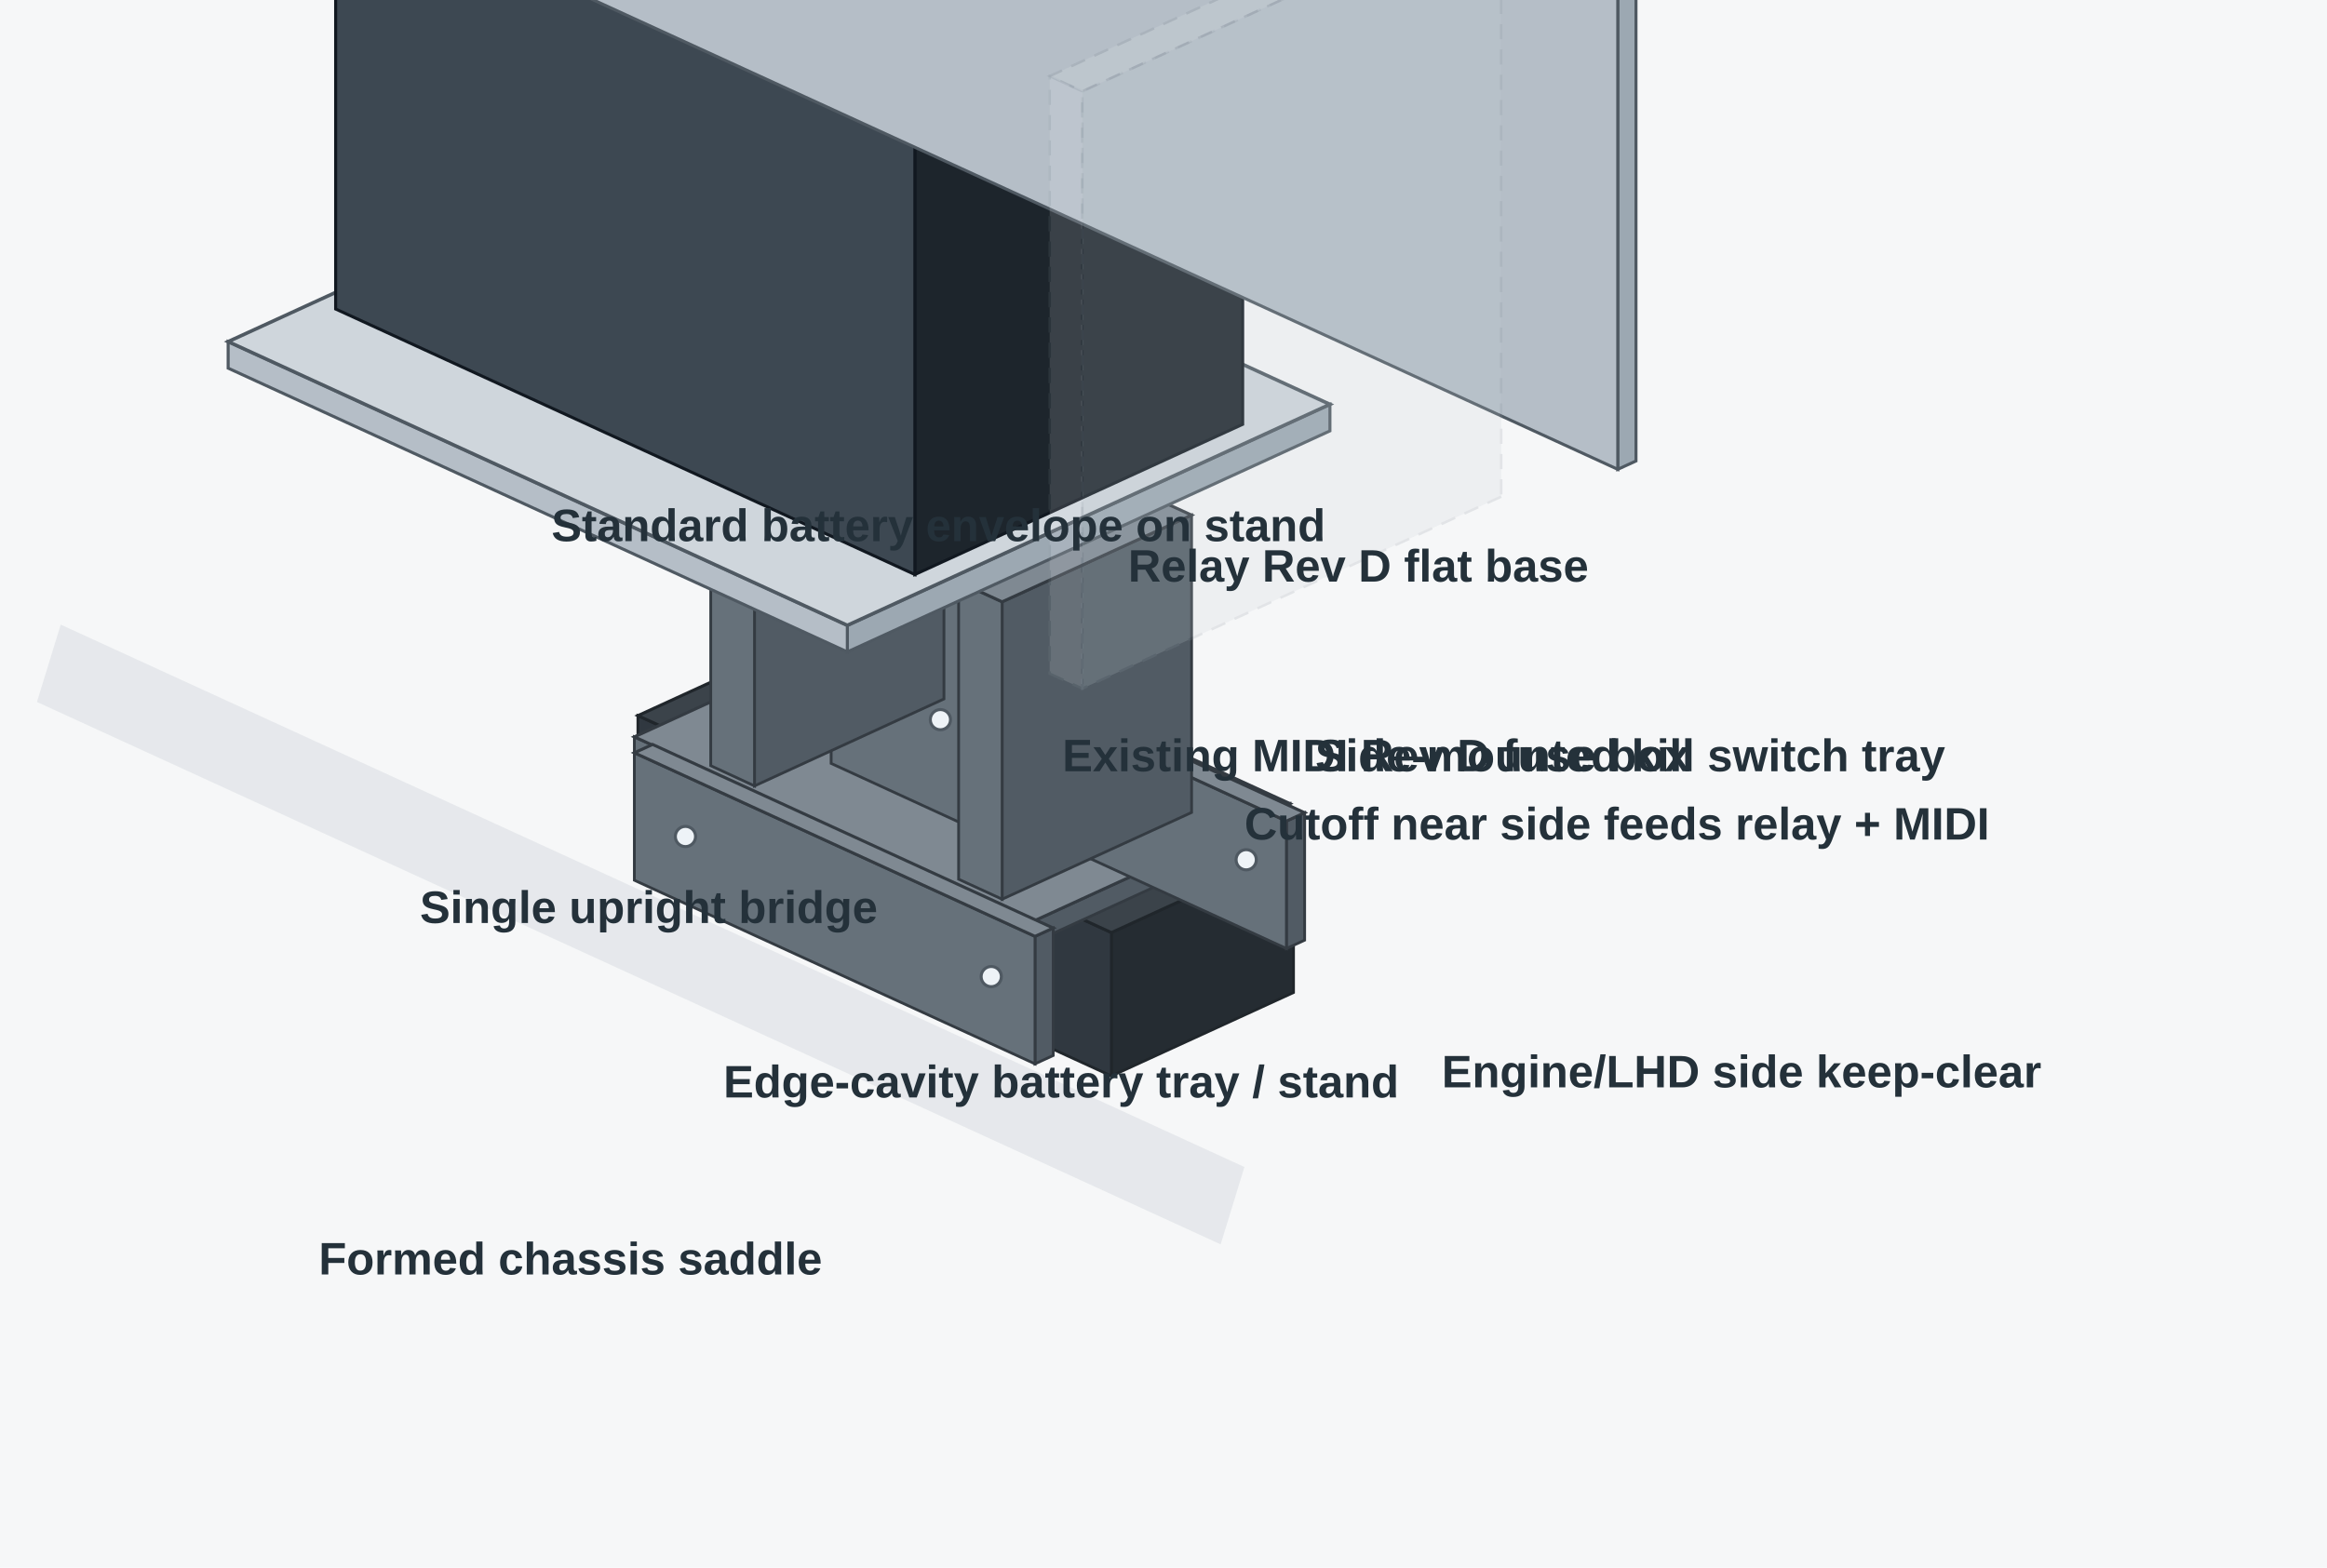
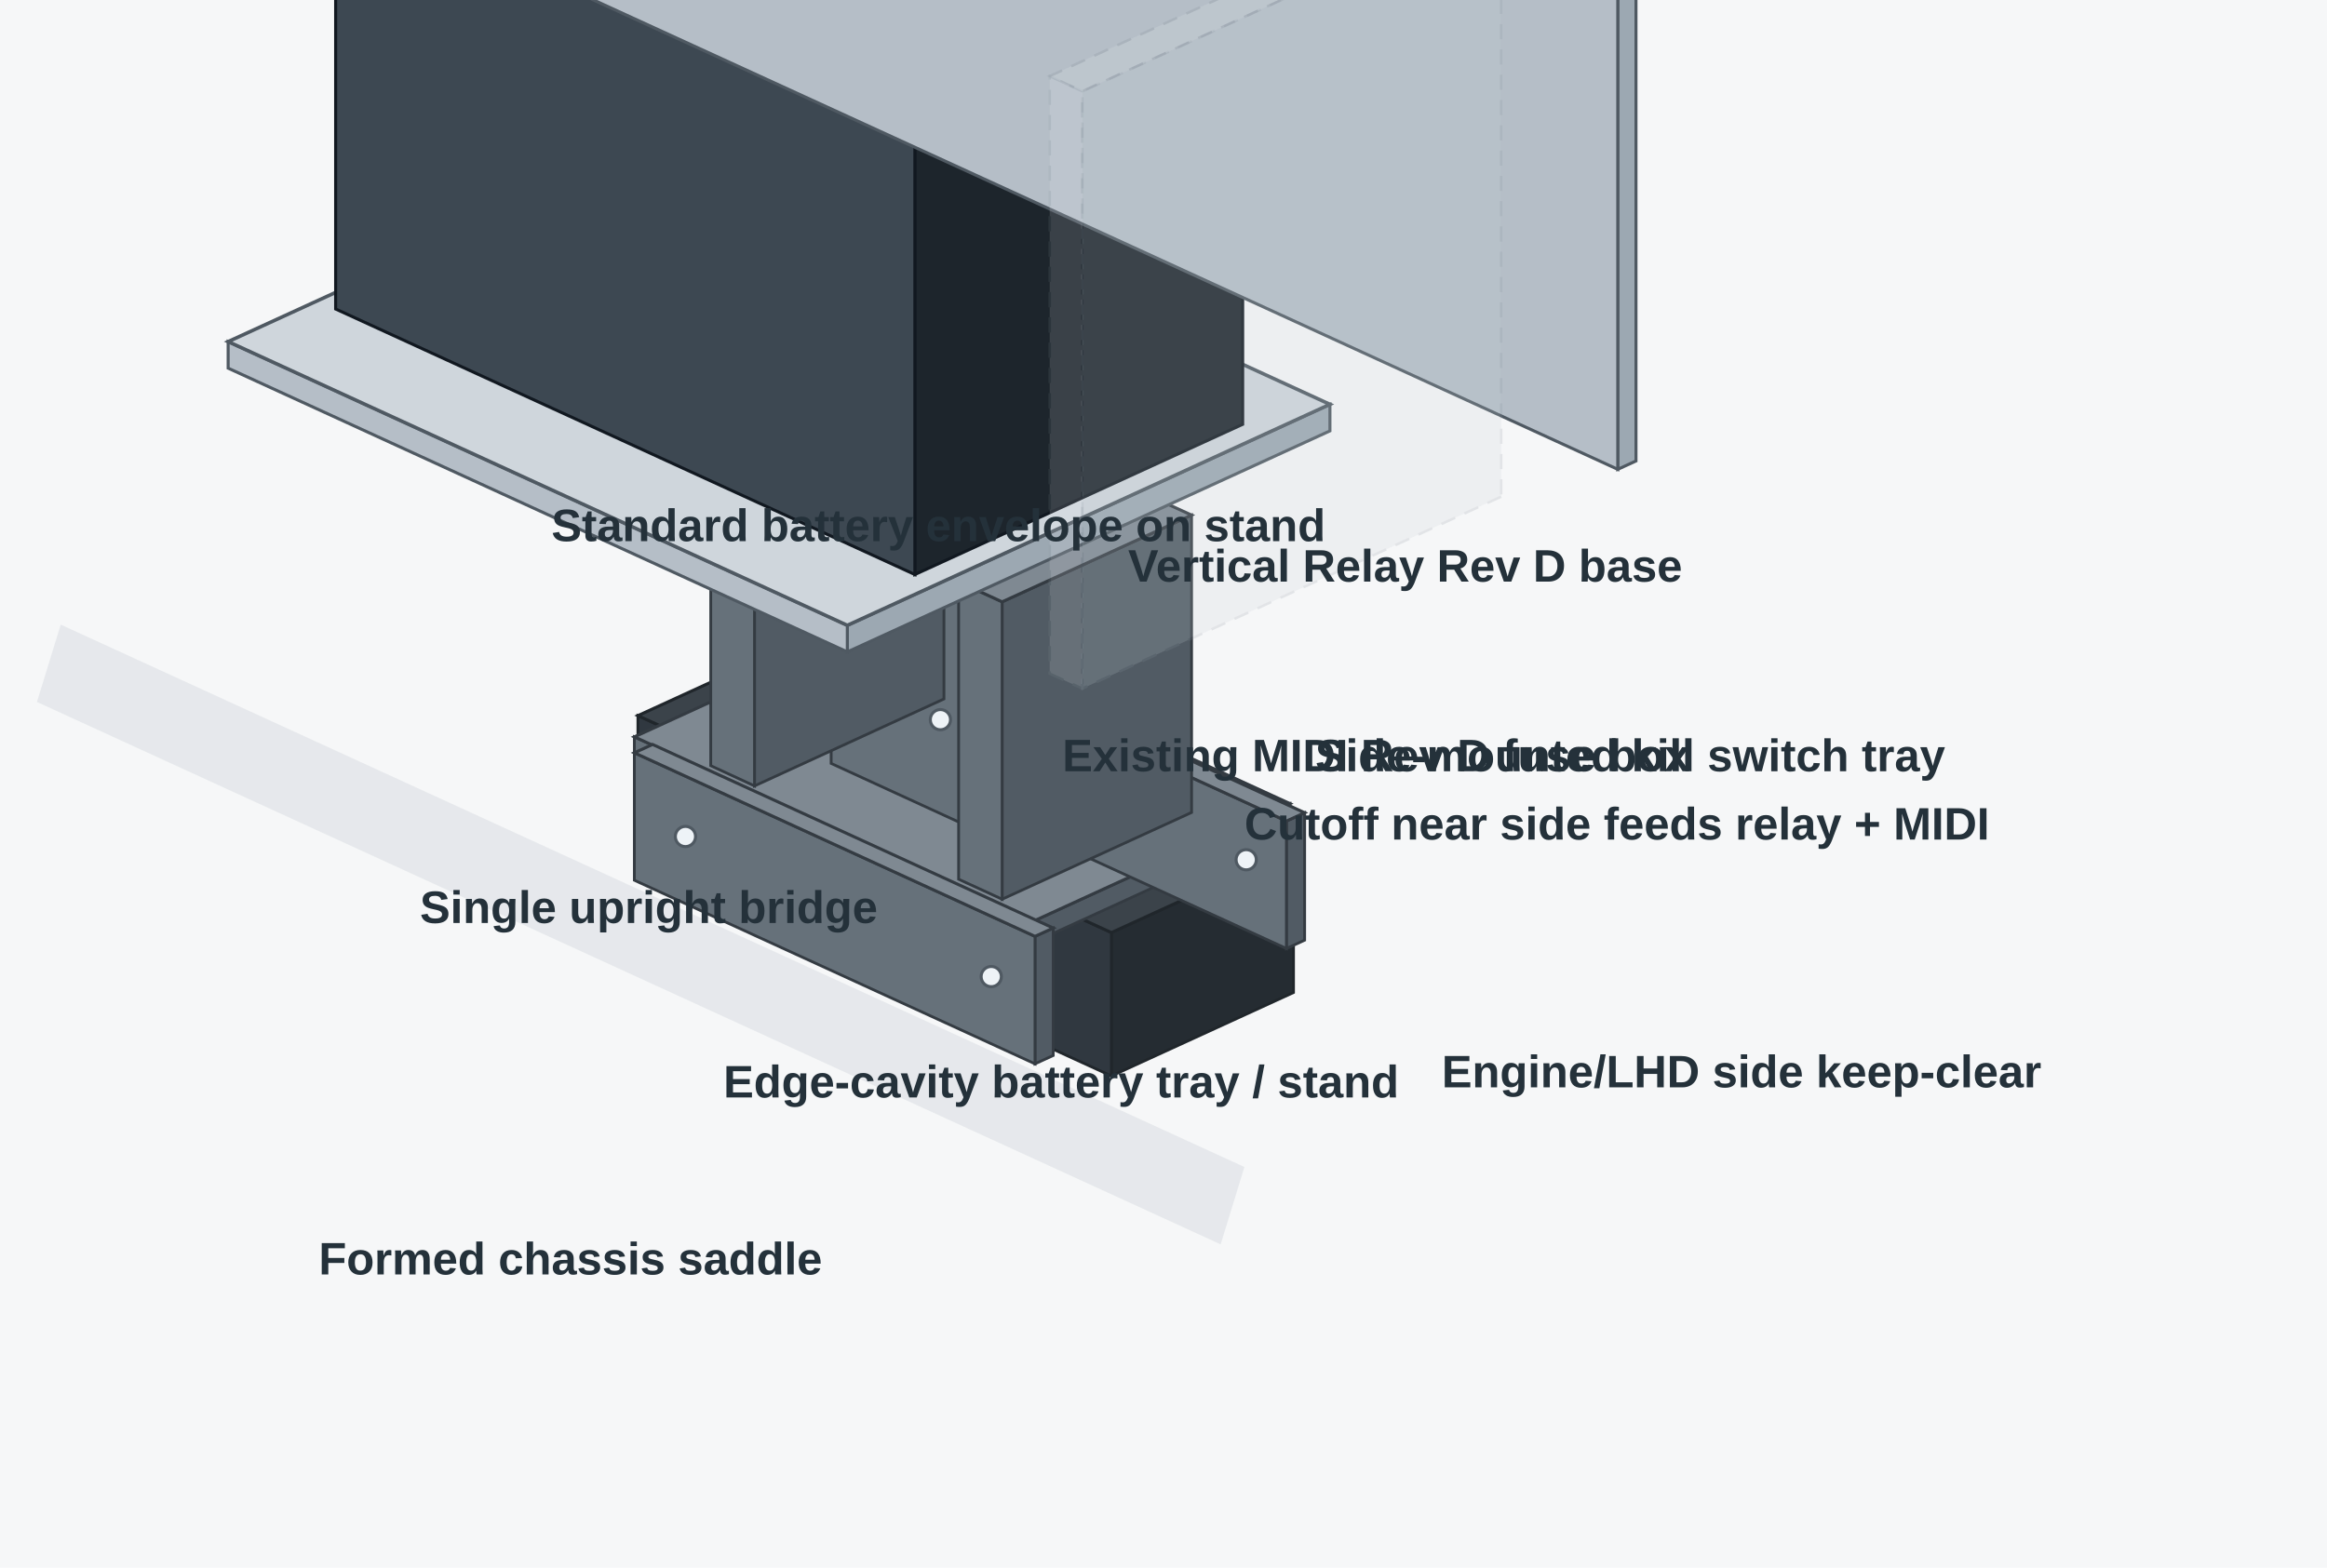
<svg xmlns="http://www.w3.org/2000/svg" width="920" height="620" viewBox="0 0 920 620" role="img" aria-labelledby="title desc">
  <style>
    .background { fill: #f6f7f8; }
    .shadow { fill: #d9dde2; opacity: 0.55; }
    .plate-top { fill: #cfd6dc; stroke: #4f5962; stroke-width: 1.4; }
    .plate-side { fill: #9ca8b2; stroke: #4f5962; stroke-width: 1.2; }
    .plate-front { fill: #b5bec7; stroke: #4f5962; stroke-width: 1.2; }
    .tab-top { fill: #7f8992; stroke: #343b42; stroke-width: 1.2; }
    .tab-side { fill: #515b64; stroke: #343b42; stroke-width: 1.1; }
    .tab-front { fill: #66717a; stroke: #343b42; stroke-width: 1.1; }
    .chassis-top { fill: #3b434a; stroke: #20262b; stroke-width: 1.2; }
    .chassis-side { fill: #252c32; stroke: #20262b; stroke-width: 1.1; }
    .chassis-front { fill: #303840; stroke: #20262b; stroke-width: 1.1; }
    .battery-top { fill: #2f3942; stroke: #111820; stroke-width: 1.4; }
    .battery-side { fill: #1d252c; stroke: #111820; stroke-width: 1.2; }
    .battery-front { fill: #3d4852; stroke: #111820; stroke-width: 1.2; }
    .hold-top { fill: #cfd6dc; stroke: #4f5962; stroke-width: 1.1; }
    .hold-side { fill: #98a4ae; stroke: #4f5962; stroke-width: 0.9; }
    .hold-front { fill: #b5bec7; stroke: #4f5962; stroke-width: 0.9; }
    .relay-tray-top { fill: #aeb8c1; stroke: #4f5962; stroke-width: 1.2; }
    .relay-tray-side { fill: #818d97; stroke: #4f5962; stroke-width: 1; }
    .relay-tray-front { fill: #98a4ae; stroke: #4f5962; stroke-width: 1; }
    .relay-fuse-top { fill: #384856; stroke: #1f2830; stroke-width: 0.8; }
    .relay-fuse-side { fill: #26323d; stroke: #1f2830; stroke-width: 0.6; }
    .relay-fuse-front { fill: #465867; stroke: #1f2830; stroke-width: 0.6; }
    .relay-fuse-top { fill: #384856; stroke: #1f2830; stroke-width: 0.8; }
    .relay-fuse-side { fill: #26323d; stroke: #1f2830; stroke-width: 0.6; }
    .relay-fuse-front { fill: #465867; stroke: #1f2830; stroke-width: 0.6; }
    .midi-plate-top { fill: #aeb8c1; stroke: #4f5962; stroke-width: 1.2; }
    .midi-plate-side { fill: #818d97; stroke: #4f5962; stroke-width: 1; }
    .midi-plate-front { fill: #98a4ae; stroke: #4f5962; stroke-width: 1; }
    .midi-board-top { fill: #1f2930; stroke: #14191d; stroke-width: 1; }
    .midi-board-side { fill: #161d22; stroke: #14191d; stroke-width: 0.9; }
    .midi-board-front { fill: #2b363e; stroke: #14191d; stroke-width: 0.9; }
    .fuse-top { fill: #b7302a; stroke: #6e1714; stroke-width: 0.8; }
    .fuse-side { fill: #84201b; stroke: #6e1714; stroke-width: 0.7; }
    .fuse-front { fill: #d14a43; stroke: #6e1714; stroke-width: 0.7; }
    .cutoff-base-top { fill: #aeb8c1; stroke: #4f5962; stroke-width: 1.2; }
    .cutoff-base-side { fill: #818d97; stroke: #4f5962; stroke-width: 1; }
    .cutoff-base-front { fill: #98a4ae; stroke: #4f5962; stroke-width: 1; }
    .keepout-top { fill: #d7dde2; stroke: #85909a; stroke-width: 1; stroke-dasharray: 6 4; opacity: 0.24; }
    .keepout-side { fill: #c2cbd2; stroke: #85909a; stroke-width: 1; stroke-dasharray: 6 4; opacity: 0.18; }
    .keepout-front { fill: #eef2f5; stroke: #85909a; stroke-width: 1; stroke-dasharray: 6 4; opacity: 0.14; }
    .breaker-body-top { fill: #111820; stroke: #05080a; stroke-width: 1.2; }
    .breaker-body-side { fill: #080c10; stroke: #05080a; stroke-width: 1; }
    .breaker-body-front { fill: #202a33; stroke: #05080a; stroke-width: 1; }
    .breaker-face-top { fill: #41515f; stroke: #1f2830; stroke-width: 1; }
    .breaker-face-side { fill: #26323d; stroke: #1f2830; stroke-width: 0.9; }
    .breaker-face-front { fill: #33424d; stroke: #1f2830; stroke-width: 0.9; }
    .breaker-lever-top { fill: #d12828; stroke: #871313; stroke-width: 1; }
    .breaker-lever-side { fill: #8f1717; stroke: #871313; stroke-width: 0.9; }
    .breaker-lever-front { fill: #c41d1d; stroke: #871313; stroke-width: 0.9; }
    .breaker-terminal { fill: #c4a35a; stroke: #6f5d2f; stroke-width: 1.1; }
    .positive-cable { fill: none; stroke: #c41d1d; stroke-width: 8; stroke-linejoin: round; stroke-linecap: round; }
    .relay-feed { fill: none; stroke: #a51515; stroke-width: 6; stroke-linejoin: round; stroke-linecap: round; }
    .branch-cable { fill: none; stroke: #242b30; stroke-width: 6; stroke-linejoin: round; stroke-linecap: round; }
    .slot-marker { fill: #eef3f7; stroke: #4f5962; stroke-width: 1.2; }
    .label { font: 600 18px Arial, sans-serif; fill: #24313a; }
  </style>
  <rect class="background" width="920" height="620" />
  <polygon class="shadow" points="24.0,247.0 492.0,461.5 482.6,492.1 14.6,277.6" />
  <polygon class="chassis-side" points="511.4,392.5 439.4,425.5 439.4,368.8 511.4,335.8" />
  <polygon class="chassis-front" points="252.2,339.7 439.4,425.5 439.4,368.8 252.2,283.0" />
  <polygon class="chassis-top" points="324.2,250.0 511.4,335.8 439.4,368.8 252.2,283.0" />
  <polygon class="tab-side" points="510.0,326.2 409.2,372.4 409.2,364.0 510.0,317.8" />
  <polygon class="tab-front" points="250.8,299.8 409.2,372.4 409.2,364.0 250.8,291.4" />
  <polygon class="tab-top" points="351.6,245.2 510.0,317.8 409.2,364.0 250.8,291.4" />
  <polygon class="tab-side" points="515.8,371.8 508.6,375.1 508.6,324.7 515.8,321.4" />
  <polygon class="tab-front" points="350.2,302.5 508.6,375.1 508.6,324.7 350.2,252.1" />
  <polygon class="tab-top" points="357.4,248.8 515.8,321.4 508.6,324.7 350.2,252.1" />
  <polygon class="tab-side" points="416.4,417.4 409.2,420.7 409.2,370.3 416.4,367.0" />
  <polygon class="tab-front" points="250.8,348.1 409.2,420.7 409.2,370.3 250.8,297.7" />
  <polygon class="tab-top" points="258.0,294.4 416.4,367.0 409.2,370.3 250.8,297.7" />
  <polygon class="tab-side" points="438.0,305.9 387.6,329.0 387.6,232.4 438.0,209.3" />
  <polygon class="tab-front" points="328.6,301.9 387.6,329.0 387.6,232.4 328.6,205.3" />
  <polygon class="tab-top" points="379.0,182.2 438.0,209.3 387.6,232.4 328.6,205.3" />
  <polygon class="tab-side" points="373.2,276.4 298.3,310.8 298.3,193.2 373.2,158.8" />
  <polygon class="tab-front" points="281.0,302.8 298.3,310.8 298.3,193.2 281.0,185.2" />
  <polygon class="tab-top" points="355.9,150.9 373.2,158.8 298.3,193.2 281.0,185.2" />
  <polygon class="tab-side" points="471.1,321.3 396.2,355.6 396.2,238.0 471.1,203.7" />
  <polygon class="tab-front" points="379.0,347.7 396.2,355.6 396.2,238.0 379.0,230.1" />
  <polygon class="tab-top" points="453.8,195.8 471.1,203.7 396.2,238.0 379.0,230.1" />
  <polygon class="plate-side" points="525.8,170.4 335.0,257.8 335.0,247.3 525.8,159.9" />
  <polygon class="plate-front" points="90.2,145.6 335.0,257.8 335.0,247.3 90.2,135.1" />
  <polygon class="plate-top" points="281.0,47.7 525.8,159.9 335.0,247.3 90.2,135.1" />
  <polygon class="battery-side" points="491.3,167.8 361.7,227.2 361.7,-14.3 491.3,-73.7" />
  <polygon class="battery-front" points="132.7,122.2 361.7,227.2 361.7,-14.3 132.7,-119.3" />
  <polygon class="battery-top" points="262.3,-178.7 491.3,-73.7 361.7,-14.3 132.7,-119.3" />
  <polygon class="hold-side" points="507.1,-79.4 494.2,-73.4 494.2,-81.8 507.1,-87.8" />
  <polygon class="hold-front" points="249.4,-185.6 494.2,-73.4 494.2,-81.8 249.4,-194.0" />
  <polygon class="hold-top" points="262.3,-200.0 507.1,-87.8 494.2,-81.8 249.4,-194.0" />
  <polygon class="hold-side" points="377.5,-20.0 364.6,-14.0 364.6,-22.4 377.5,-28.4" />
  <polygon class="hold-front" points="119.8,-126.2 364.6,-14.0 364.6,-22.4 119.8,-134.6" />
  <polygon class="hold-top" points="132.7,-140.6 377.5,-28.4 364.6,-22.4 119.8,-134.6" />
  <polygon class="plate-side" points="646.8,182.3 639.6,185.6 639.6,-139.9 646.8,-143.2" />
  <polygon class="plate-front" points="164.4,-32.2 639.6,185.6 639.6,-139.9 164.4,-357.7" />
  <polygon class="plate-top" points="171.6,-361.0 646.8,-143.2 639.6,-139.9 164.4,-357.7" />
-   <polygon class="relay-tray-side" points="263.0,-30.0 257.3,-27.4 257.3,-405.4 263.0,-408.0" />
-   <polygon class="relay-tray-front" points="80.9,-108.2 257.3,-27.4 257.3,-405.4 80.9,-486.2" />
-   <polygon class="relay-tray-top" points="86.6,-488.9 263.0,-408.0 257.3,-405.4 80.9,-486.2" />
-   <polygon class="midi-board-side" points="247.2,-49.1 242.9,-47.1 242.9,-362.1 247.2,-364.1" />
-   <polygon class="midi-board-front" points="101.0,-112.1 242.9,-47.1 242.9,-362.1 101.0,-427.1" />
-   <polygon class="midi-board-top" points="105.4,-429.1 247.2,-364.1 242.9,-362.1 101.0,-427.1" />
-   <polygon class="relay-fuse-side" points="241.4,-78.0 214.1,-65.4 214.1,-380.4 241.4,-393.0" />
-   <polygon class="relay-fuse-front" points="72.2,-130.4 214.1,-65.4 214.1,-380.4 72.2,-445.4" />
-   <polygon class="relay-fuse-top" points="99.6,-458.0 241.4,-393.0 214.1,-380.4 72.2,-445.4" />
+   <polygon class="relay-tray-side" points="319.9,-13.2 314.2,-10.5 314.2,-267.8 319.9,-270.4" />
+   <polygon class="relay-tray-front" points="55.0,-129.3 314.2,-10.5 314.2,-267.8 55.0,-386.6" />
+   <polygon class="relay-tray-top" points="60.7,-389.2 319.9,-270.4 314.2,-267.8 55.0,-386.6" />
+   <polygon class="midi-board-side" points="302.6,-33.5 298.3,-31.5 298.3,-238.3 302.6,-240.3" />
+   <polygon class="midi-board-front" points="82.3,-130.5 298.3,-31.5 298.3,-238.3 82.3,-337.3" />
+   <polygon class="midi-board-top" points="86.6,-339.3 302.6,-240.3 298.3,-238.3 82.3,-337.3" />
+   <polygon class="relay-fuse-side" points="357.4,-64.8 302.6,-39.8 302.6,-246.6 357.4,-271.7" />
+   <polygon class="relay-fuse-front" points="86.6,-138.8 302.6,-39.8 302.6,-246.6 86.6,-345.6" />
+   <polygon class="relay-fuse-top" points="141.4,-370.7 357.4,-271.7 302.6,-246.6 86.6,-345.6" />
+   <polygon class="relay-fuse-side" points="355.9,-81.3 350.2,-78.6 350.2,-264.5 355.9,-267.1" />
+   <polygon class="relay-fuse-front" points="148.6,-171.0 350.2,-78.6 350.2,-264.5 148.6,-356.9" />
+   <polygon class="relay-fuse-top" points="154.3,-359.5 355.9,-267.1 350.2,-264.5 148.6,-356.9" />
+   <polygon class="relay-fuse-side" points="343.0,-278.1 332.9,-273.5 332.9,-284.0 343.0,-288.6" />
+   <polygon class="relay-fuse-front" points="308.4,-284.7 332.9,-273.5 332.9,-284.0 308.4,-295.2" />
+   <polygon class="relay-fuse-top" points="318.5,-299.8 343.0,-288.6 332.9,-284.0 308.4,-295.2" />
+   <polygon class="relay-fuse-side" points="286.8,-303.8 276.7,-299.2 276.7,-309.7 286.8,-314.3" />
+   <polygon class="relay-fuse-front" points="245.0,-313.7 276.7,-299.2 276.7,-309.7 245.0,-324.2" />
+   <polygon class="relay-fuse-top" points="255.1,-328.8 286.8,-314.3 276.7,-309.7 245.0,-324.2" />
  <polygon class="midi-plate-side" points="476.9,-117.4 358.1,-63.0 358.1,-71.3 476.9,-125.8" />
  <polygon class="midi-plate-front" points="206.9,-132.2 358.1,-63.0 358.1,-71.3 206.9,-140.6" />
  <polygon class="midi-plate-top" points="325.7,-195.1 476.9,-125.8 358.1,-71.3 206.9,-140.6" />
  <polygon class="midi-plate-side" points="476.9,-125.8 471.1,-123.2 471.1,-191.4 476.9,-194.1" />
  <polygon class="midi-plate-front" points="319.9,-192.5 471.1,-123.2 471.1,-191.4 319.9,-260.7" />
  <polygon class="midi-plate-top" points="325.7,-263.4 476.9,-194.1 471.1,-191.4 319.9,-260.7" />
  <polygon class="midi-plate-side" points="363.8,-74.0 358.1,-71.3 358.1,-139.6 363.8,-142.2" />
  <polygon class="midi-plate-front" points="206.9,-140.6 358.1,-71.3 358.1,-139.6 206.9,-208.9" />
  <polygon class="midi-plate-top" points="212.6,-211.5 363.8,-142.2 358.1,-139.6 206.9,-208.9" />
  <polygon class="midi-plate-side" points="331.4,-192.5 212.6,-138.0 212.6,-206.3 331.4,-260.7" />
  <polygon class="midi-plate-front" points="206.9,-140.6 212.6,-138.0 212.6,-206.3 206.9,-208.9" />
  <polygon class="midi-plate-top" points="325.7,-263.4 331.4,-260.7 212.6,-206.3 206.9,-208.9" />
  <polygon class="midi-plate-side" points="476.9,-125.8 358.1,-71.3 358.1,-139.6 476.9,-194.1" />
  <polygon class="midi-plate-front" points="352.3,-74.0 358.1,-71.3 358.1,-139.6 352.3,-142.2" />
  <polygon class="midi-plate-top" points="471.1,-196.7 476.9,-194.1 358.1,-139.6 352.3,-142.2" />
  <polygon class="midi-plate-side" points="538.8,-210.6 405.6,-149.5 405.6,-155.8 538.8,-216.9" />
  <polygon class="midi-plate-front" points="240.0,-225.4 405.6,-149.5 405.6,-155.8 240.0,-231.7" />
  <polygon class="midi-plate-top" points="373.2,-292.8 538.8,-216.9 405.6,-155.8 240.0,-231.7" />
  <polygon class="midi-board-side" points="422.9,-130.4 361.7,-102.4 361.7,-112.9 422.9,-140.9" />
  <polygon class="midi-board-front" points="260.9,-148.6 361.7,-102.4 361.7,-112.9 260.9,-159.1" />
  <polygon class="midi-board-top" points="322.1,-187.2 422.9,-140.9 361.7,-112.9 260.9,-159.1" />
  <polygon class="fuse-side" points="332.9,-180.6 294.0,-162.8 294.0,-179.6 332.9,-197.4" />
  <polygon class="fuse-front" points="281.0,-168.7 294.0,-162.8 294.0,-179.6 281.0,-185.5" />
  <polygon class="fuse-top" points="319.9,-203.3 332.9,-197.4 294.0,-179.6 281.0,-185.5" />
  <polygon class="fuse-side" points="350.2,-172.7 311.3,-154.8 311.3,-171.6 350.2,-189.5" />
  <polygon class="fuse-front" points="298.3,-160.8 311.3,-154.8 311.3,-171.6 298.3,-177.6" />
  <polygon class="fuse-top" points="337.2,-195.4 350.2,-189.5 311.3,-171.6 298.3,-177.6" />
  <polygon class="fuse-side" points="367.4,-164.7 328.6,-146.9 328.6,-163.7 367.4,-181.5" />
  <polygon class="fuse-front" points="315.6,-152.9 328.6,-146.9 328.6,-163.7 315.6,-169.7" />
  <polygon class="fuse-top" points="354.5,-187.5 367.4,-181.5 328.6,-163.7 315.6,-169.7" />
  <polygon class="fuse-side" points="384.7,-156.8 345.8,-139.0 345.8,-155.8 384.7,-173.6" />
  <polygon class="fuse-front" points="332.9,-144.9 345.8,-139.0 345.8,-155.8 332.9,-161.7" />
  <polygon class="fuse-top" points="371.8,-179.6 384.7,-173.6 345.8,-155.8 332.9,-161.7" />
  <polygon class="fuse-side" points="402.0,-148.9 363.1,-131.1 363.1,-147.9 402.0,-165.7" />
  <polygon class="fuse-front" points="350.2,-137.0 363.1,-131.1 363.1,-147.9 350.2,-153.8" />
  <polygon class="fuse-top" points="389.0,-171.6 402.0,-165.7 363.1,-147.9 350.2,-153.8" />
  <polygon class="breaker-terminal" points="413.5,-185.2 404.9,-181.2 404.9,-189.6 413.5,-193.6" />
  <polygon class="breaker-terminal" points="376.1,-194.4 404.9,-181.2 404.9,-189.6 376.1,-202.8" />
  <polygon class="breaker-terminal" points="384.7,-206.8 413.5,-193.6 404.9,-189.6 376.1,-202.8" />
  <polygon class="breaker-lever-side" points="376.1,-145.6 366.0,-141.0 366.0,-151.5 376.1,-156.1" />
  <polygon class="breaker-lever-front" points="258.0,-190.5 366.0,-141.0 366.0,-151.5 258.0,-201.0" />
  <polygon class="breaker-lever-top" points="268.1,-205.6 376.1,-156.1 366.0,-151.5 258.0,-201.0" />
  <polygon class="cutoff-base-side" points="557.5,-80.4 435.1,-24.3 435.1,-32.7 557.5,-88.8" />
  <polygon class="cutoff-base-front" points="355.9,-60.6 435.1,-24.3 435.1,-32.7 355.9,-69.0" />
  <polygon class="cutoff-base-top" points="478.3,-125.1 557.5,-88.8 435.1,-32.7 355.9,-69.0" />
  <polygon class="cutoff-base-side" points="481.2,-123.8 358.8,-67.7 358.8,-90.8 481.2,-146.9" />
  <polygon class="cutoff-base-front" points="353.0,-70.4 358.8,-67.7 358.8,-90.8 353.0,-93.5" />
  <polygon class="cutoff-base-top" points="475.4,-149.6 481.2,-146.9 358.8,-90.8 353.0,-93.5" />
  <polygon class="cutoff-base-side" points="563.3,-86.2 440.9,-30.1 440.9,-53.2 563.3,-109.3" />
  <polygon class="cutoff-base-front" points="435.1,-32.7 440.9,-30.1 440.9,-53.2 435.1,-55.8" />
  <polygon class="cutoff-base-top" points="557.5,-111.9 563.3,-109.3 440.9,-53.2 435.1,-55.8" />
  <polygon class="cutoff-base-side" points="560.4,-90.2 554.6,-87.5 554.6,-110.6 560.4,-113.3" />
  <polygon class="cutoff-base-front" points="475.4,-123.8 554.6,-87.5 554.6,-110.6 475.4,-146.9" />
  <polygon class="cutoff-base-top" points="481.2,-149.6 560.4,-113.3 554.6,-110.6 475.4,-146.9" />
  <polygon class="cutoff-base-side" points="435.1,-32.7 429.4,-30.1 429.4,-53.2 435.1,-55.8" />
  <polygon class="cutoff-base-front" points="350.2,-66.4 429.4,-30.1 429.4,-53.2 350.2,-89.5" />
  <polygon class="cutoff-base-top" points="355.9,-92.1 435.1,-55.8 429.4,-53.2 350.2,-89.5" />
  <polygon class="keepout-side" points="593.5,196.4 427.9,272.3 427.9,36.1 593.5,-39.9" />
  <polygon class="keepout-front" points="415.0,266.4 427.9,272.3 427.9,36.1 415.0,30.1" />
  <polygon class="keepout-top" points="580.6,-45.8 593.5,-39.9 427.9,36.1 415.0,30.1" />
  <polygon class="breaker-body-side" points="507.1,-89.7 466.8,-71.2 466.8,-100.6 507.1,-119.1" />
  <polygon class="breaker-body-front" points="407.8,-98.3 466.8,-71.2 466.8,-100.6 407.8,-127.7" />
  <polygon class="breaker-body-top" points="448.1,-146.1 507.1,-119.1 466.8,-100.6 407.8,-127.7" />
  <polygon class="breaker-face-side" points="499.2,-118.8 467.5,-104.2 467.5,-110.5 499.2,-125.1" />
  <polygon class="breaker-face-front" points="415.7,-128.0 467.5,-104.2 467.5,-110.5 415.7,-134.3" />
  <polygon class="breaker-face-top" points="447.4,-148.8 499.2,-125.1 467.5,-110.5 415.7,-134.3" />
  <polygon class="breaker-lever-side" points="473.3,-128.5 466.1,-125.2 466.1,-131.5 473.3,-134.8" />
  <polygon class="breaker-lever-front" points="433.0,-140.3 466.1,-125.2 466.1,-131.5 433.0,-146.7" />
  <polygon class="breaker-lever-top" points="440.2,-149.9 473.3,-134.8 466.1,-131.5 433.0,-146.7" />
  <circle class="breaker-terminal" cx="449.5" cy="-146.0" r="5" />
  <circle class="breaker-terminal" cx="471.1" cy="-120.2" r="5" />
  <polyline class="positive-cable" points="392.6,-117.6 456.7,-135.9 471.1,-120.2" />
  <polyline class="relay-feed" points="449.5,-146.0 389.0,-138.0 376.1,-179.7" />
-   <polyline class="relay-feed" points="449.5,-146.0 307.0,-180.6 160.1,-247.7" />
-   <polyline class="branch-cable" points="376.1,-179.7 321.4,-201.9 160.1,-247.7" />
-   <polyline class="branch-cable" points="160.1,-247.7 138.5,-170.6 111.1,-129.3" />
+   <polyline class="relay-feed" points="449.5,-146.0 307.0,-180.6 330.0,-292.4" />
+   <polyline class="branch-cable" points="271.0,-319.5 138.5,-328.1 80.9,-342.3" />
+   <polyline class="branch-cable" points="376.1,-179.7 321.4,-201.9 330.0,-292.4" />
  <polygon class="keepout-side" points="606.5,-87.3 582.0,-76.1 582.0,-86.6 606.5,-97.8" />
  <polygon class="keepout-front" points="286.8,-211.4 582.0,-76.1 582.0,-86.6 286.8,-221.9" />
  <polygon class="keepout-top" points="311.3,-233.1 606.5,-97.8 582.0,-86.6 286.8,-221.9" />
  <circle class="slot-marker" cx="371.8" cy="284.6" r="4" />
  <circle class="slot-marker" cx="492.7" cy="340.0" r="4" />
  <circle class="slot-marker" cx="271.0" cy="330.8" r="4" />
  <circle class="slot-marker" cx="391.9" cy="386.2" r="4" />
  <text class="label" x="126" y="504">Formed chassis saddle</text>
  <text class="label" x="166" y="365">Single upright bridge</text>
  <text class="label" x="286" y="434">Edge-cavity battery tray / stand</text>
  <text class="label" x="218" y="214">Standard battery envelope on stand</text>
-   <text class="label" x="446" y="230">Relay Rev D flat base</text>
+   <text class="label" x="446" y="230">Vertical Relay Rev D base</text>
  <text class="label" x="420" y="305">Existing MIDI Rev D fuse box</text>
  <text class="label" x="520" y="305">Side-mounted kill switch tray</text>
  <text class="label" x="492" y="332">Cutoff near side feeds relay + MIDI</text>
  <text class="label" x="570" y="430">Engine/LHD side keep-clear</text>
</svg>
